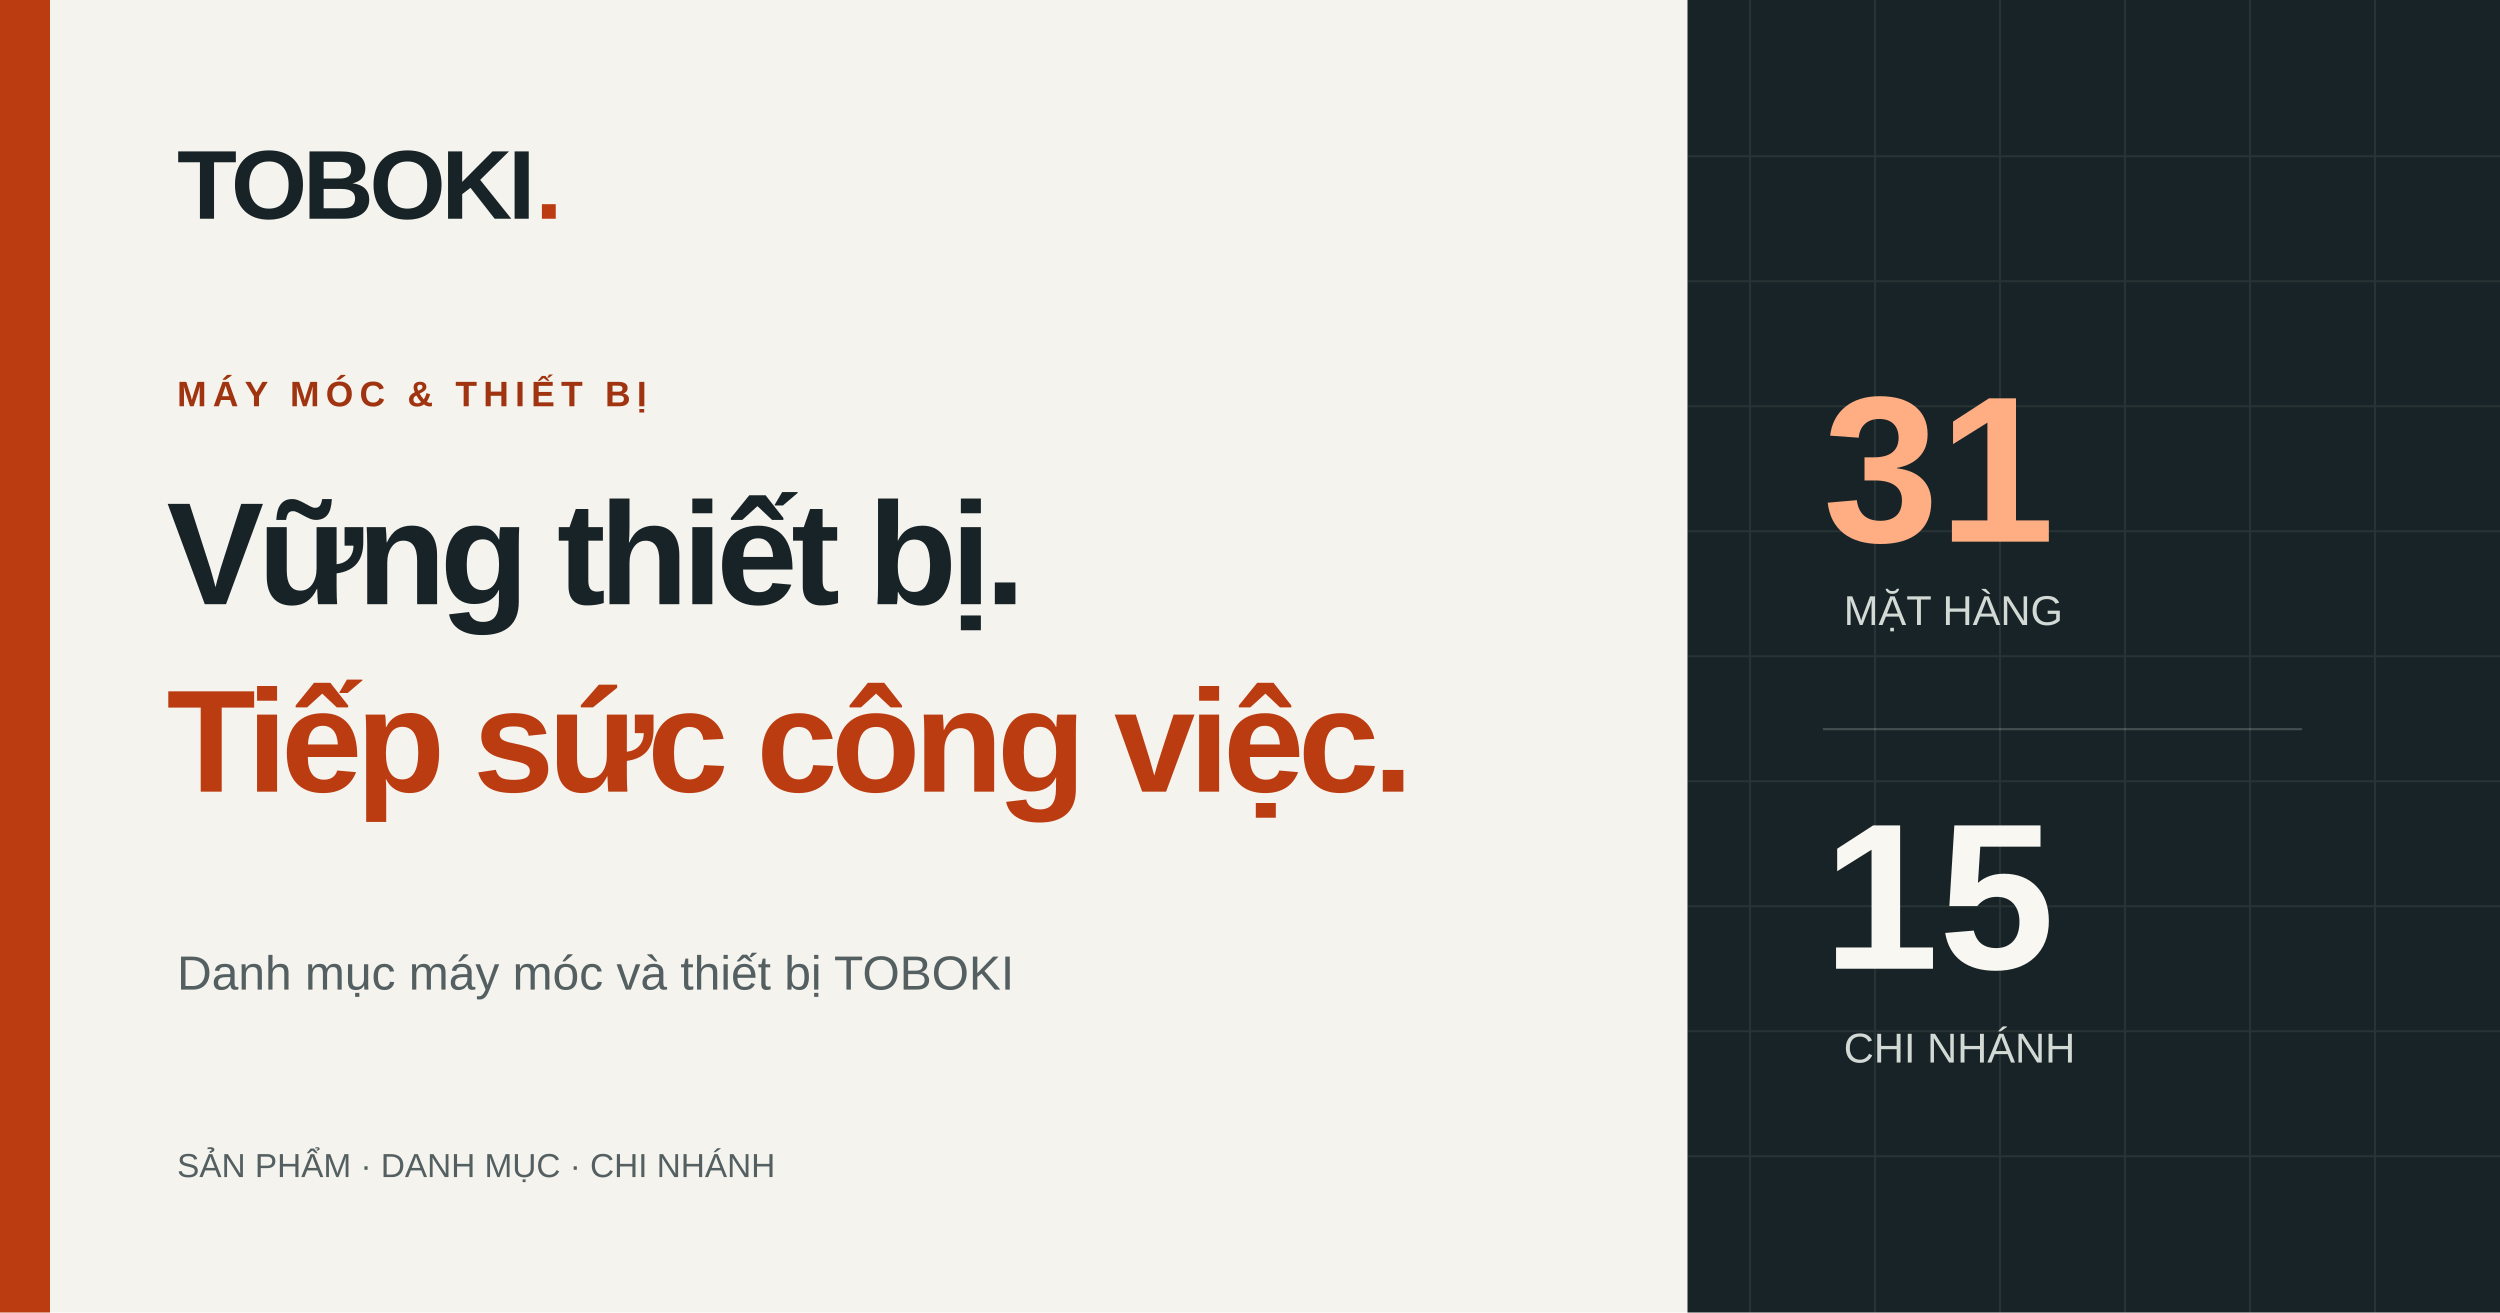
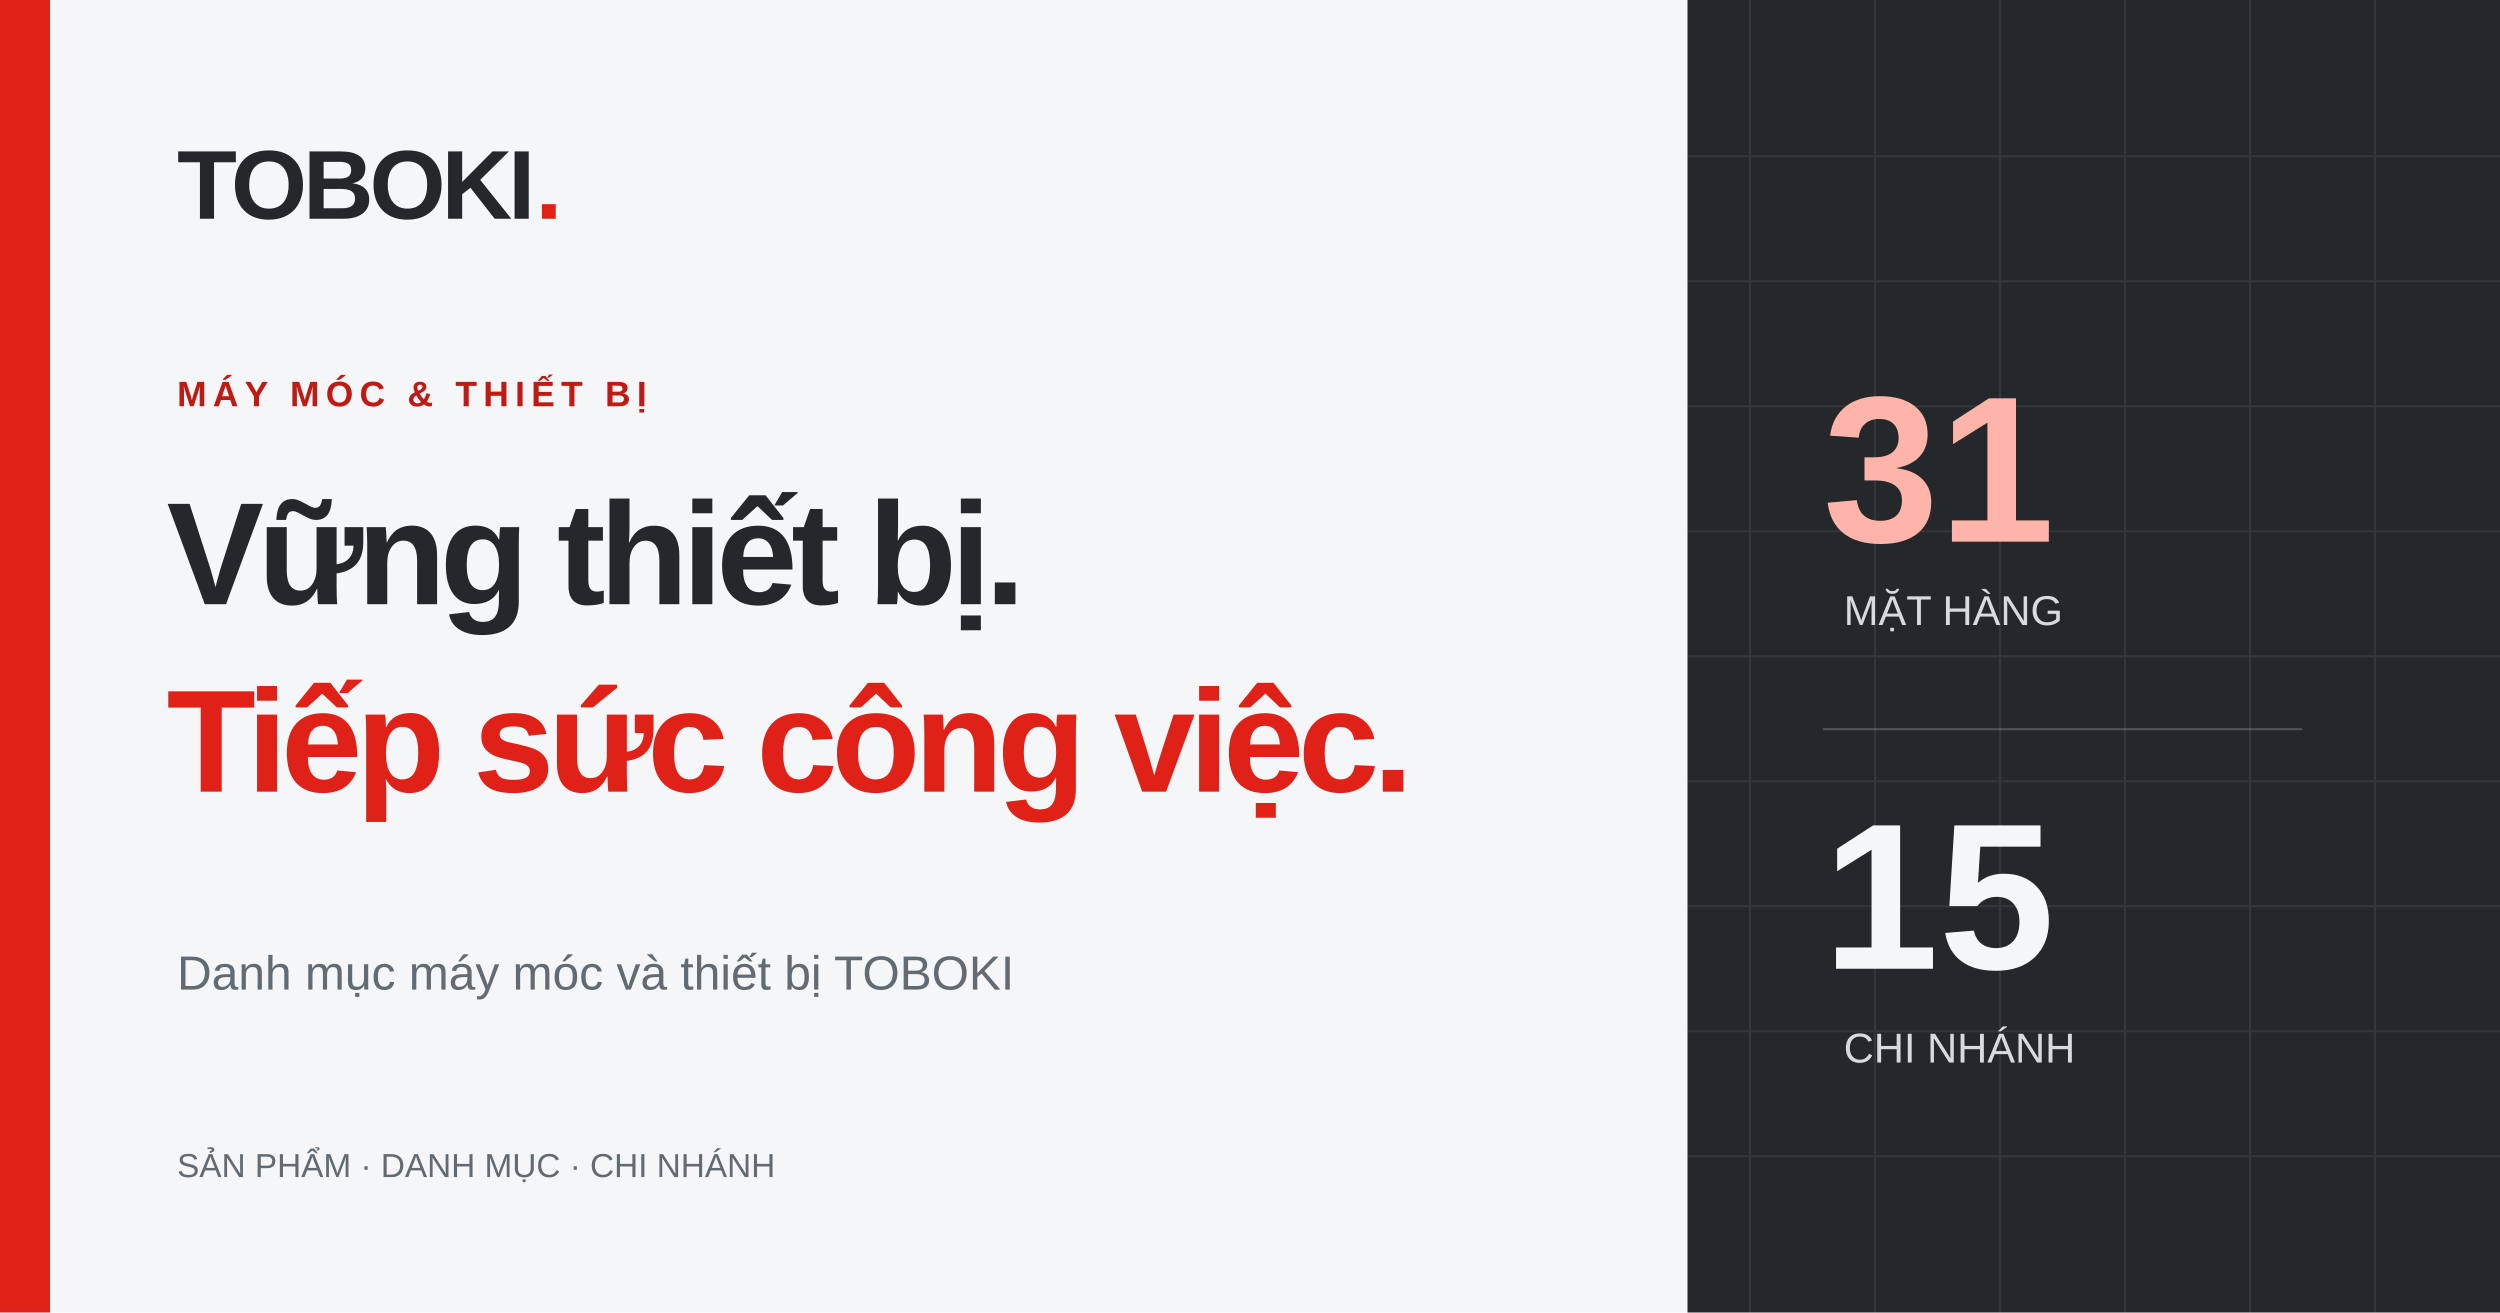
<svg xmlns="http://www.w3.org/2000/svg" width="1200" height="630" viewBox="0 0 1200 630">
-   <rect width="1200" height="630" fill="#f5f3ee" />
-   <rect x="0" width="24" height="630" fill="#bc3c12" />
-   <rect x="810" width="390" height="630" fill="#172326" />
+   <rect width="1200" height="630" fill="#f5f6f7" />
+   <rect x="0" width="24" height="630" fill="#df2118" />
+   <rect x="810" width="390" height="630" fill="#24282b" />
  <g fill="none" stroke="#ffffff12" stroke-width="1">
    <path d="M840 0v630M900 0v630M960 0v630M1020 0v630M1080 0v630M1140 0v630M810 75h390M810 135h390M810 195h390M810 255h390M810 315h390M810 375h390M810 435h390M810 495h390M810 555h390" />
  </g>
  <g font-family="Segoe UI, Arial, sans-serif">
-     <text x="85" y="105" fill="#172326" font-size="47" font-weight="900" letter-spacing="-2">TOBOKI<tspan fill="#bc3c12">.</tspan>
+     <text x="85" y="105" fill="#24282b" font-size="47" font-weight="900" letter-spacing="-2">TOBOKI<tspan fill="#df2118">.</tspan>
    </text>
-     <text x="85" y="195" fill="#a13410" font-size="17" font-weight="700" letter-spacing="3">MÁY MÓC &amp; THIẾT BỊ</text>
-     <text x="80" y="290" fill="#172326" font-size="70" font-weight="800" letter-spacing="-3">Vững thiết bị.</text>
-     <text x="80" y="380" fill="#bc3c12" font-size="70" font-weight="800" letter-spacing="-3">Tiếp sức công việc.</text>
-     <text x="85" y="475" fill="#535f60" font-size="23">Danh mục máy móc và thiết bị TOBOKI</text>
-     <text x="85" y="565" fill="#535f60" font-size="16">SẢN PHẨM · DANH MỤC · CHI NHÁNH</text>
-     <text x="875" y="260" fill="#ffae84" font-size="100" font-weight="700">31</text>
-     <text x="885" y="300" fill="#d3dad5" font-size="20">MẶT HÀNG</text>
+     <text x="85" y="195" fill="#bd1b14" font-size="17" font-weight="700" letter-spacing="3">MÁY MÓC &amp; THIẾT BỊ</text>
+     <text x="80" y="290" fill="#24282b" font-size="70" font-weight="800" letter-spacing="-3">Vững thiết bị.</text>
+     <text x="80" y="380" fill="#df2118" font-size="70" font-weight="800" letter-spacing="-3">Tiếp sức công việc.</text>
+     <text x="85" y="475" fill="#626a72" font-size="23">Danh mục máy móc và thiết bị TOBOKI</text>
+     <text x="85" y="565" fill="#626a72" font-size="16">SẢN PHẨM · DANH MỤC · CHI NHÁNH</text>
+     <text x="875" y="260" fill="#ffb4a9" font-size="100" font-weight="700">31</text>
+     <text x="885" y="300" fill="#d6dbe0" font-size="20">MẶT HÀNG</text>
    <path d="M875 350h230" stroke="#ffffff33" />
-     <text x="875" y="465" fill="#f8f7f2" font-size="100" font-weight="700">15</text>
-     <text x="885" y="510" fill="#d3dad5" font-size="20">CHI NHÁNH</text>
+     <text x="875" y="465" fill="#f5f6f7" font-size="100" font-weight="700">15</text>
+     <text x="885" y="510" fill="#d6dbe0" font-size="20">CHI NHÁNH</text>
  </g>
</svg>
